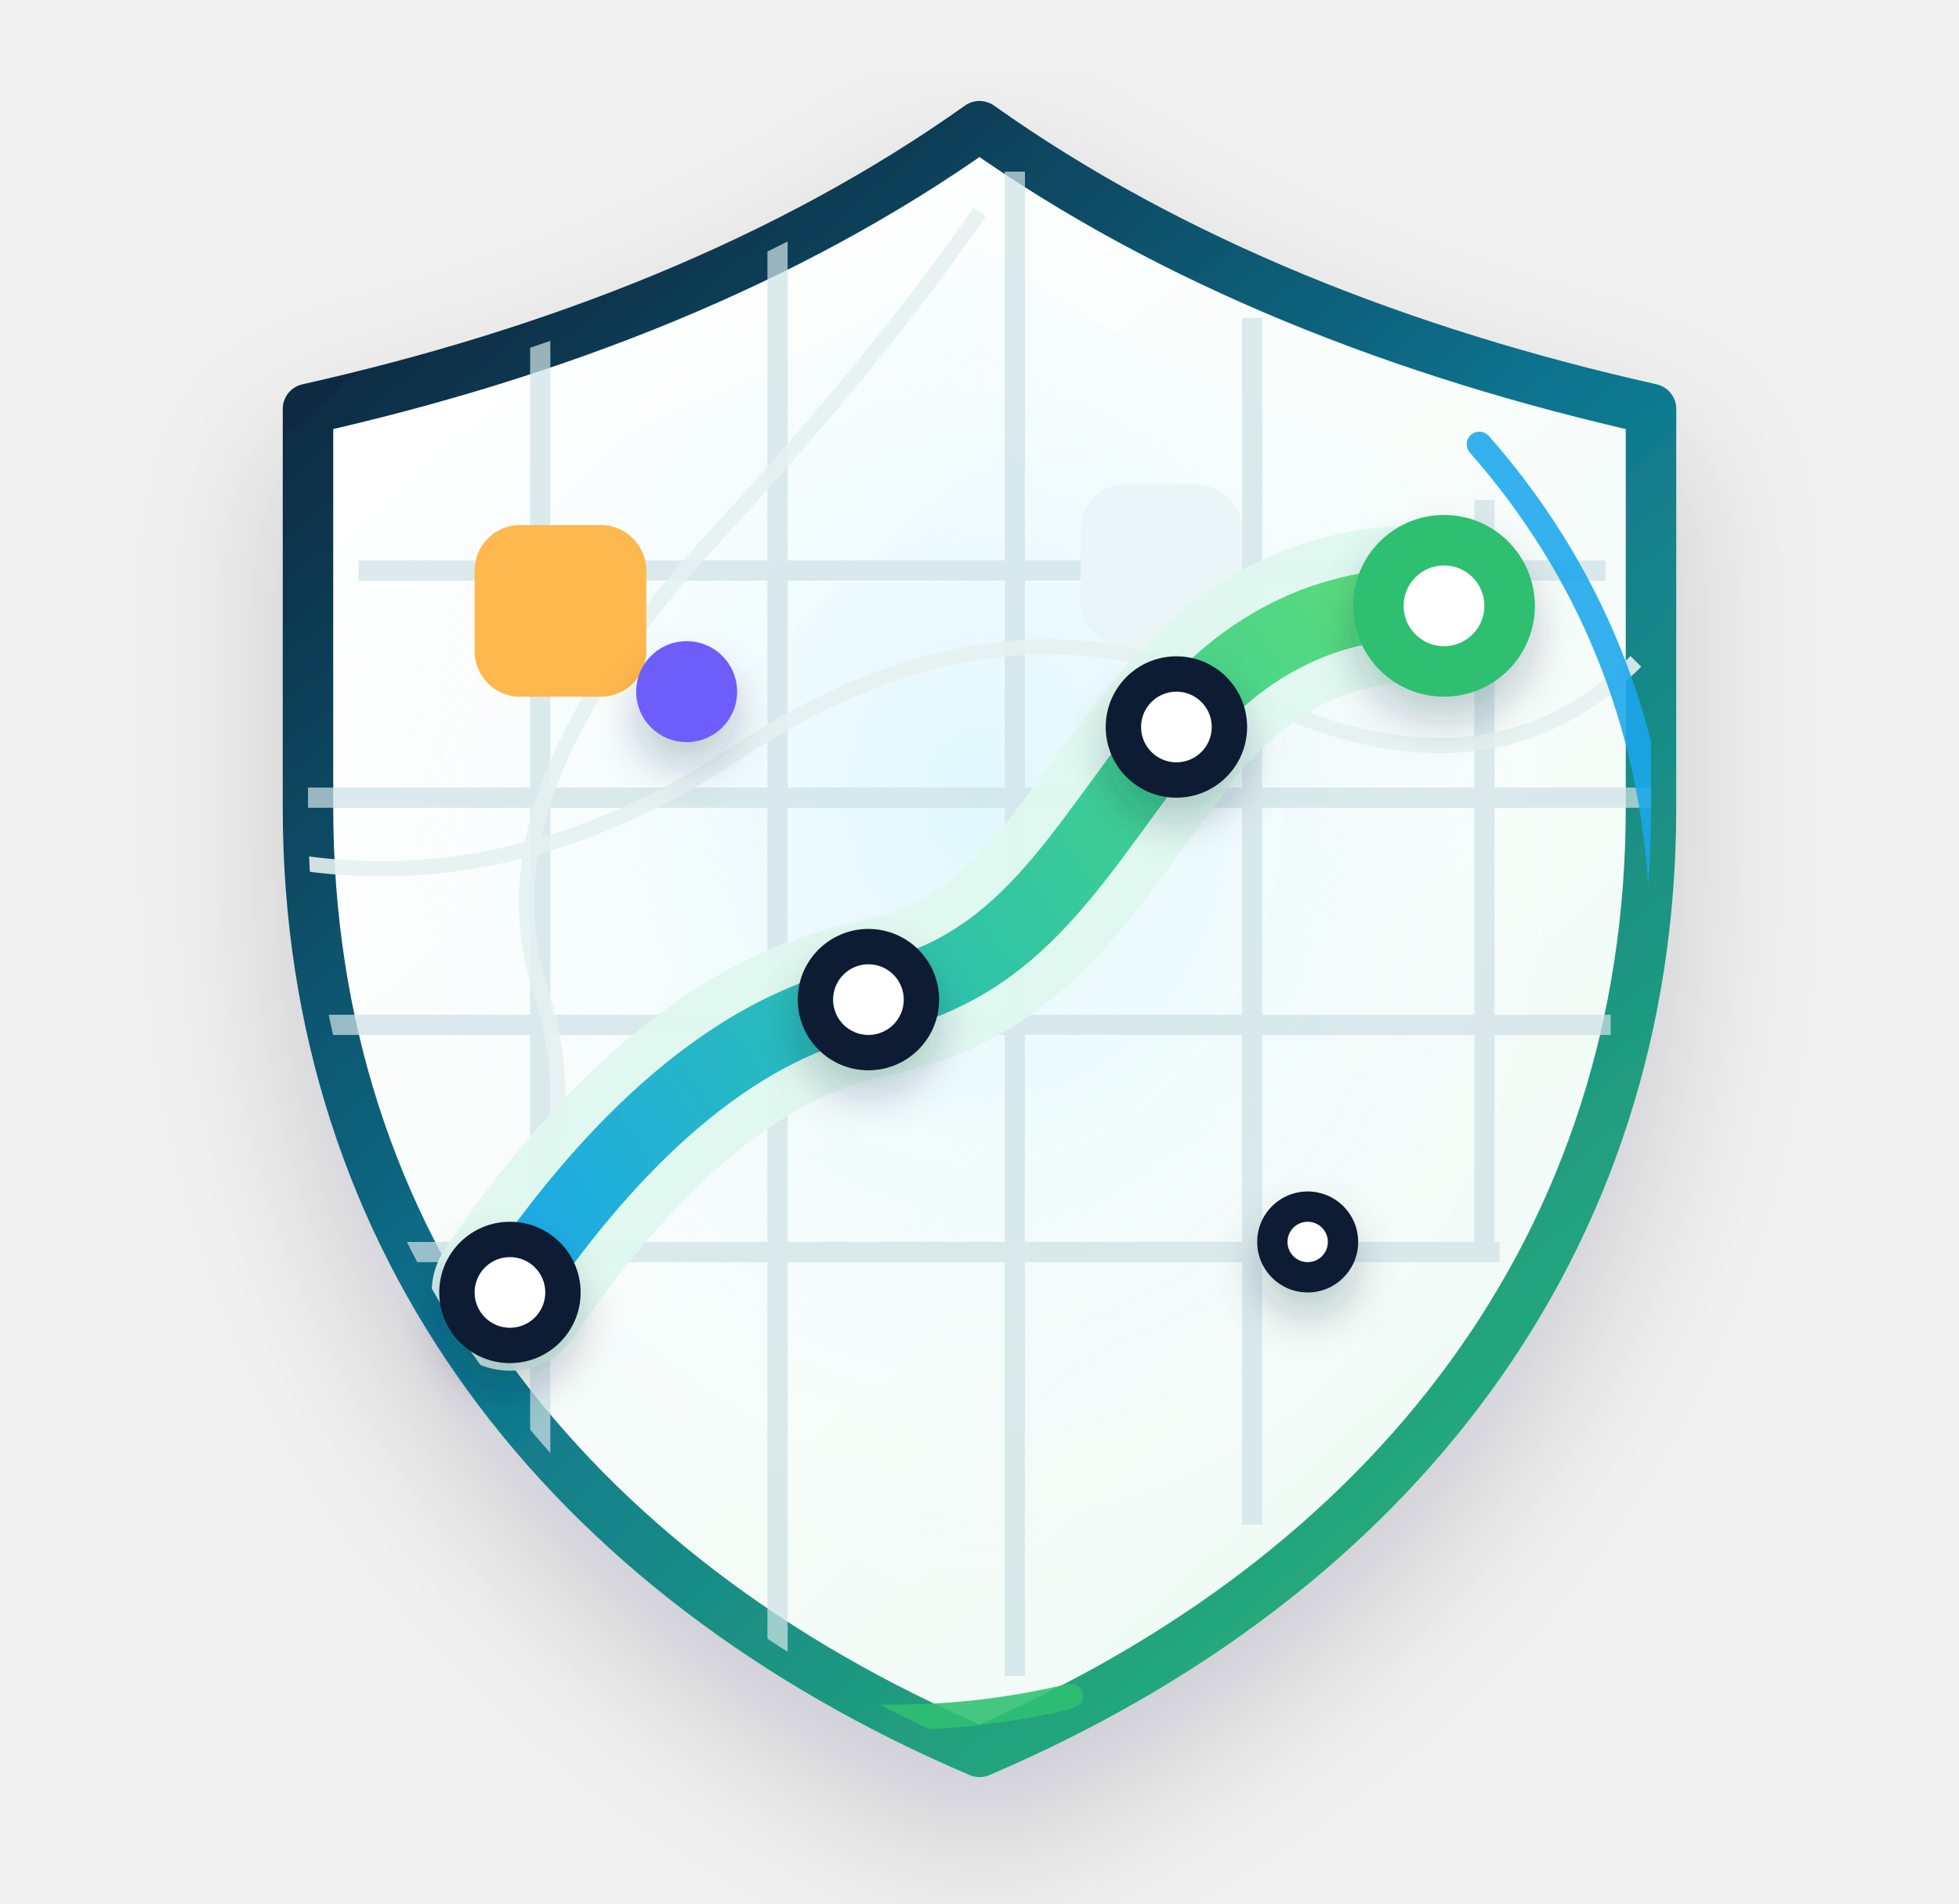
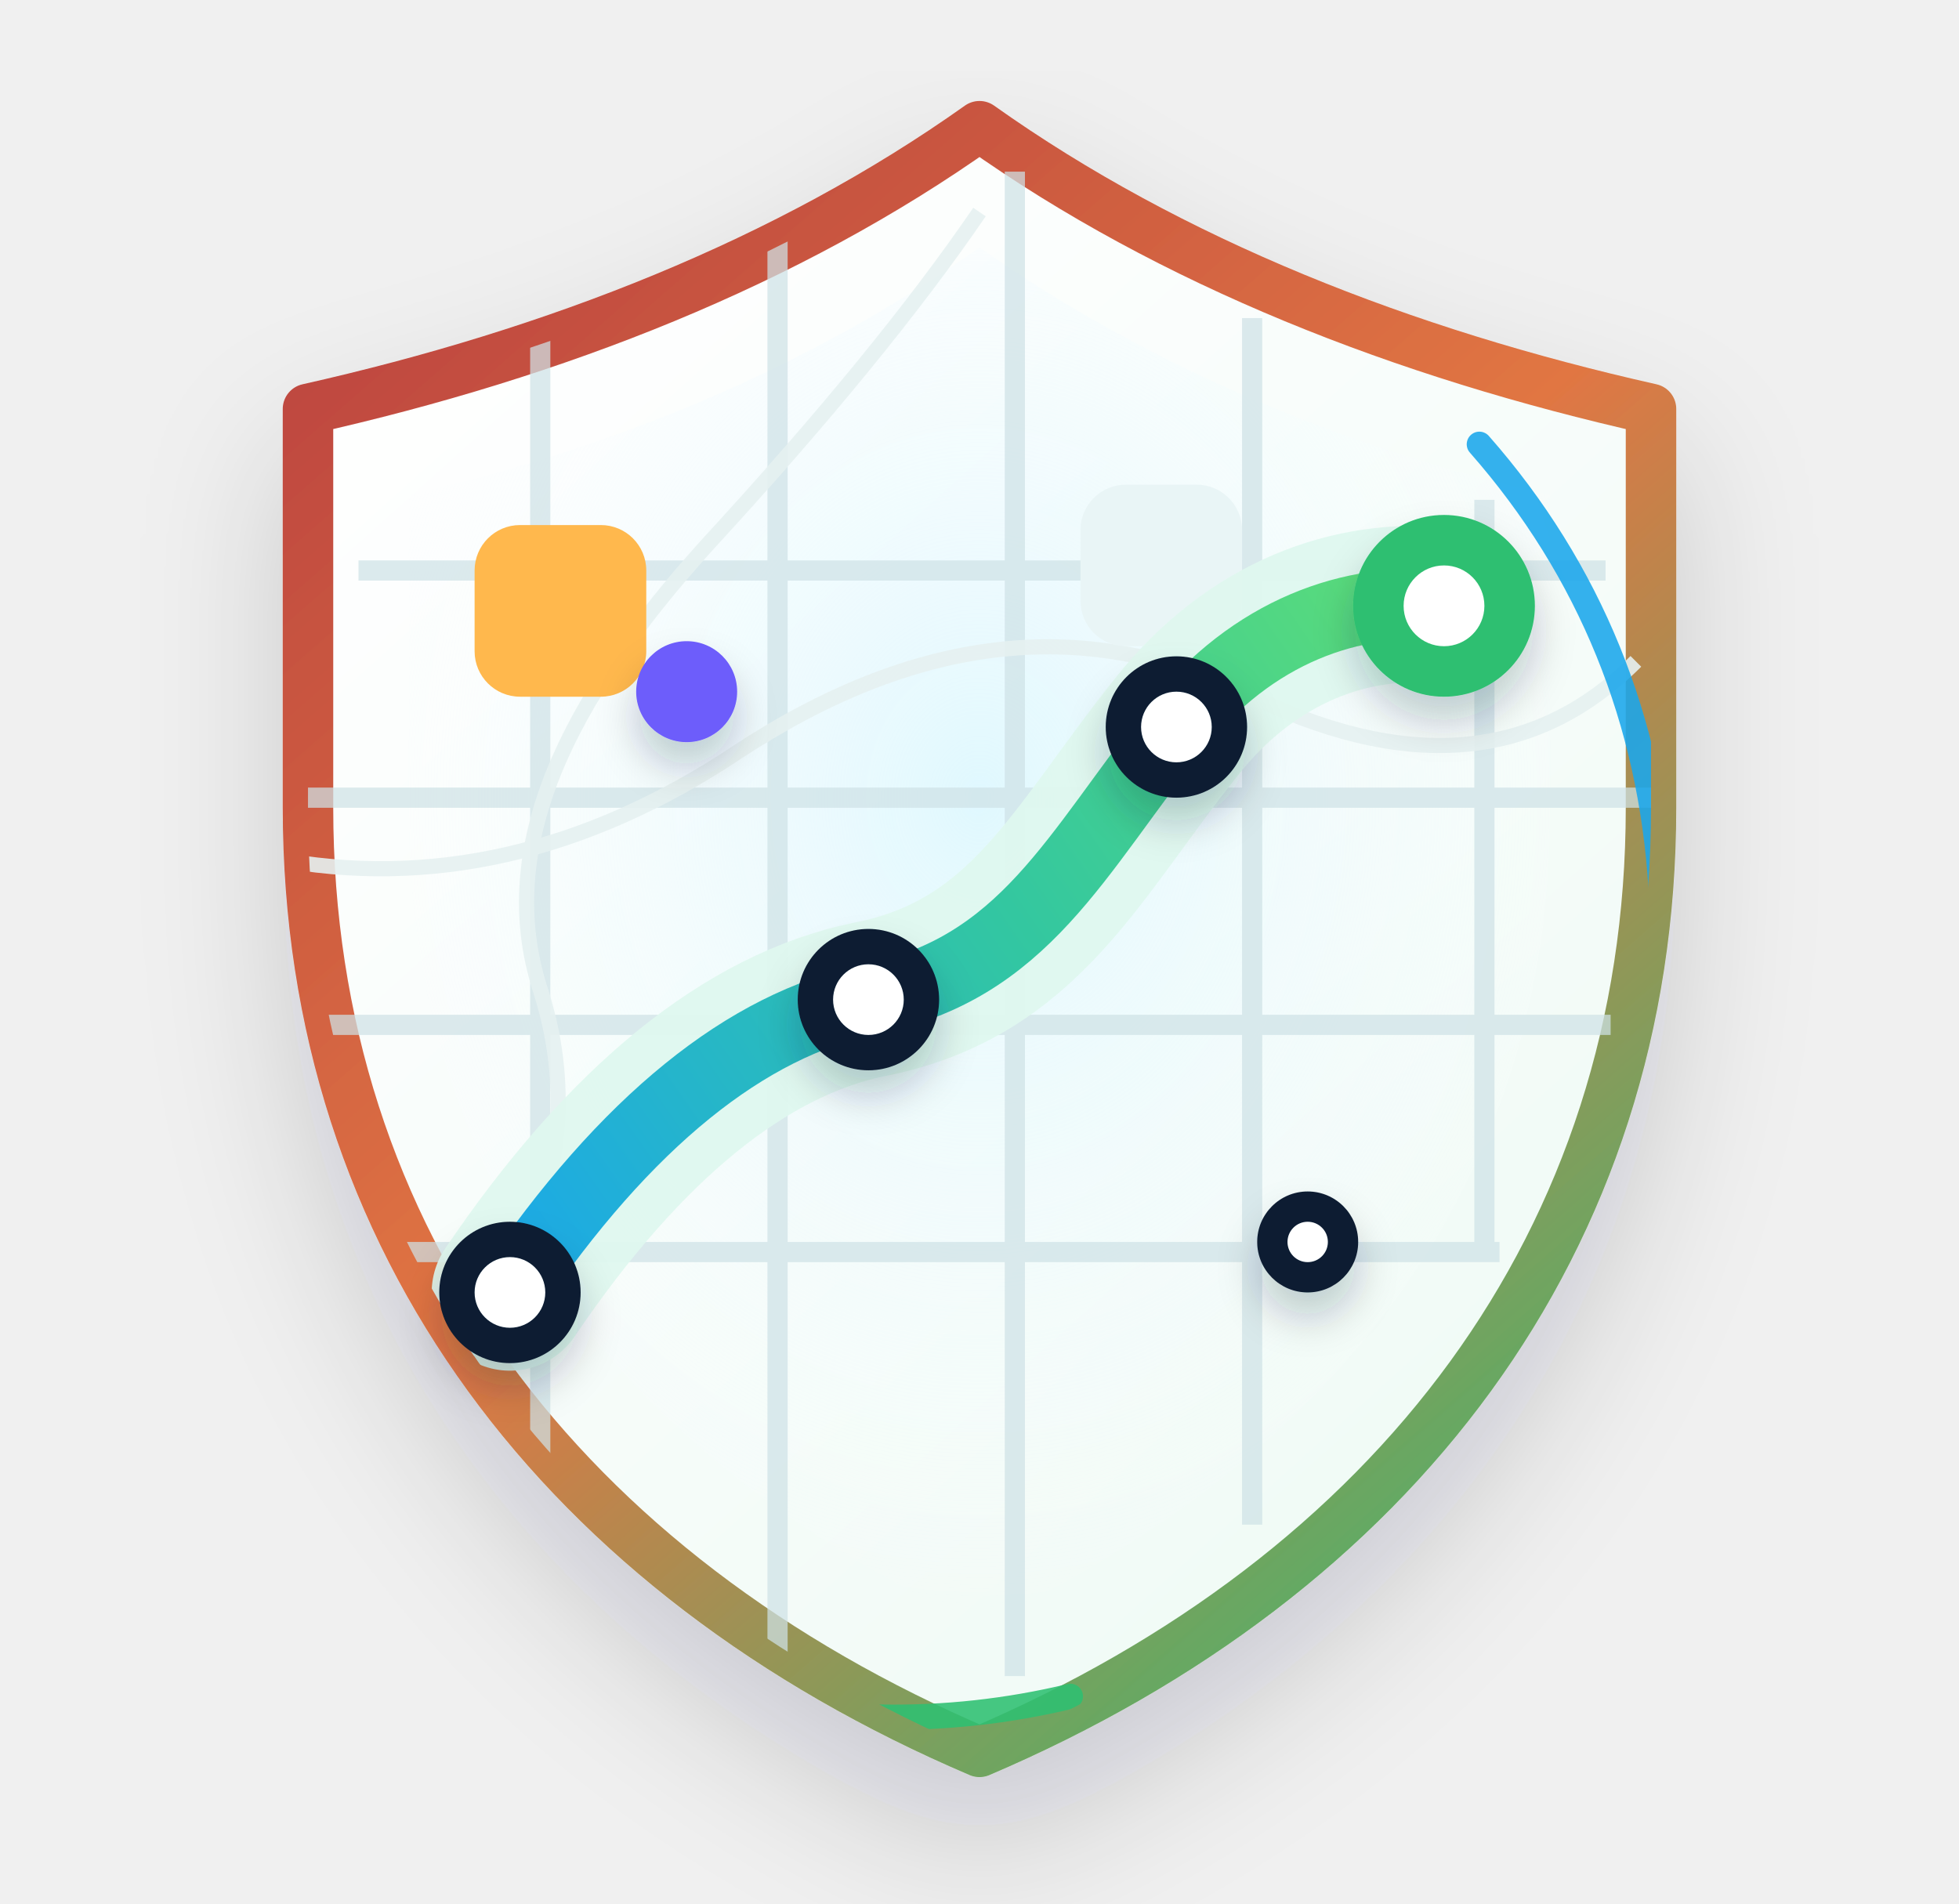
<svg xmlns="http://www.w3.org/2000/svg" width="388" height="377" viewBox="0 0 388 377" role="img" aria-labelledby="title desc">
  <defs>
    <linearGradient id="boundaryGradient" x1="62" y1="36" x2="326" y2="338" gradientUnits="userSpaceOnUse">
-       <stop offset="0" stop-color="#081D33" />
-       <stop offset="0.48" stop-color="#0E7490" />
+       <stop offset="0" stop-color="#B9403F" />
+       <stop offset="0.48" stop-color="#E17643" />
      <stop offset="1" stop-color="#2FBF71" />
    </linearGradient>
    <linearGradient id="policyGradient" x1="94" y1="253" x2="286" y2="119" gradientUnits="userSpaceOnUse">
      <stop offset="0" stop-color="#1AA7EC" />
      <stop offset="0.55" stop-color="#33C7A0" />
      <stop offset="1" stop-color="#5DDD78" />
    </linearGradient>
    <linearGradient id="fieldGradient" x1="74" y1="58" x2="307" y2="318" gradientUnits="userSpaceOnUse">
      <stop offset="0" stop-color="#FFFFFF" />
      <stop offset="1" stop-color="#EFFAF5" />
    </linearGradient>
    <radialGradient id="glow" cx="50%" cy="40%" r="60%">
      <stop offset="0" stop-color="#DDF7FF" stop-opacity="0.9" />
      <stop offset="1" stop-color="#FFFFFF" stop-opacity="0" />
    </radialGradient>
    <filter id="softShadow" x="-22%" y="-18%" width="144%" height="140%" color-interpolation-filters="sRGB">
      <feDropShadow dx="0" dy="14" stdDeviation="14" flood-color="#081D33" flood-opacity="0.16" />
    </filter>
    <filter id="nodeShadow" x="-40%" y="-40%" width="180%" height="180%" color-interpolation-filters="sRGB">
      <feDropShadow dx="0" dy="5" stdDeviation="4" flood-color="#081D33" flood-opacity="0.22" />
    </filter>
    <clipPath id="safeField">
      <path d="M194 25C232 52 278 70 327 81V160C327 246 276 312 194 347C112 312 61 246 61 160V81C110 70 156 52 194 25Z" />
    </clipPath>
  </defs>
  <g filter="url(#softShadow)">
    <path d="M194 25C232 52 278 70 327 81V160C327 246 276 312 194 347C112 312 61 246 61 160V81C110 70 156 52 194 25Z" fill="url(#fieldGradient)" stroke="url(#boundaryGradient)" stroke-width="10" stroke-linejoin="round" />
    <path d="M194 49C228 73 267 89 307 98V161C307 232 267 288 194 322C121 288 81 232 81 161V98C121 89 160 73 194 49Z" fill="url(#glow)" />
  </g>
  <g clip-path="url(#safeField)">
    <path d="M71 113H318M55 158H329M47 203H319M62 248H297M107 65V318M154 42V337M201 34V332M248 63V302M294 99V247" fill="none" stroke="#CFE2E6" stroke-width="4" opacity="0.72" />
    <path d="M72 292C106 258 117 227 107 196C98 168 112 139 140 108C163 83 181 61 194 42M54 170C85 176 116 169 146 149C181 126 214 122 246 137C278 153 304 151 324 131" fill="none" stroke="#E6F1F1" stroke-width="3" opacity="0.9" />
    <rect x="94" y="104" width="34" height="34" rx="9" fill="#FFB84D" />
    <rect x="214" y="96" width="32" height="32" rx="9" fill="#E9F5F6" />
    <path d="M101 256C124 222 148 203 172 198C203 192 213 169 233 144C248 125 268 118 286 120" fill="none" stroke="#DFF8EF" stroke-width="31" stroke-linecap="round" stroke-linejoin="round" opacity="0.94" />
    <path d="M101 256C124 222 148 203 172 198C203 192 213 169 233 144C248 125 268 118 286 120" fill="none" stroke="url(#policyGradient)" stroke-width="14" stroke-linecap="round" stroke-linejoin="round" />
  </g>
  <g filter="url(#nodeShadow)">
    <circle cx="101" cy="256" r="14" fill="#081D33" />
    <circle cx="101" cy="256" r="7" fill="#FFFFFF" />
    <circle cx="172" cy="198" r="14" fill="#081D33" />
    <circle cx="172" cy="198" r="7" fill="#FFFFFF" />
    <circle cx="233" cy="144" r="14" fill="#081D33" />
    <circle cx="233" cy="144" r="7" fill="#FFFFFF" />
    <circle cx="286" cy="120" r="18" fill="#2FBF71" />
    <circle cx="286" cy="120" r="8" fill="#FFFFFF" />
    <circle cx="136" cy="137" r="10" fill="#6D5DFB" />
    <circle cx="259" cy="246" r="10" fill="#081D33" />
    <circle cx="259" cy="246" r="4" fill="#FFFFFF" />
  </g>
  <g clip-path="url(#safeField)" opacity="0.88">
    <path d="M73 303C113 333 162 348 212 336" fill="none" stroke="#2FBF71" stroke-width="5" stroke-linecap="round" />
    <path d="M293 88C315 113 327 143 329 176" fill="none" stroke="#1AA7EC" stroke-width="5" stroke-linecap="round" />
  </g>
</svg>
